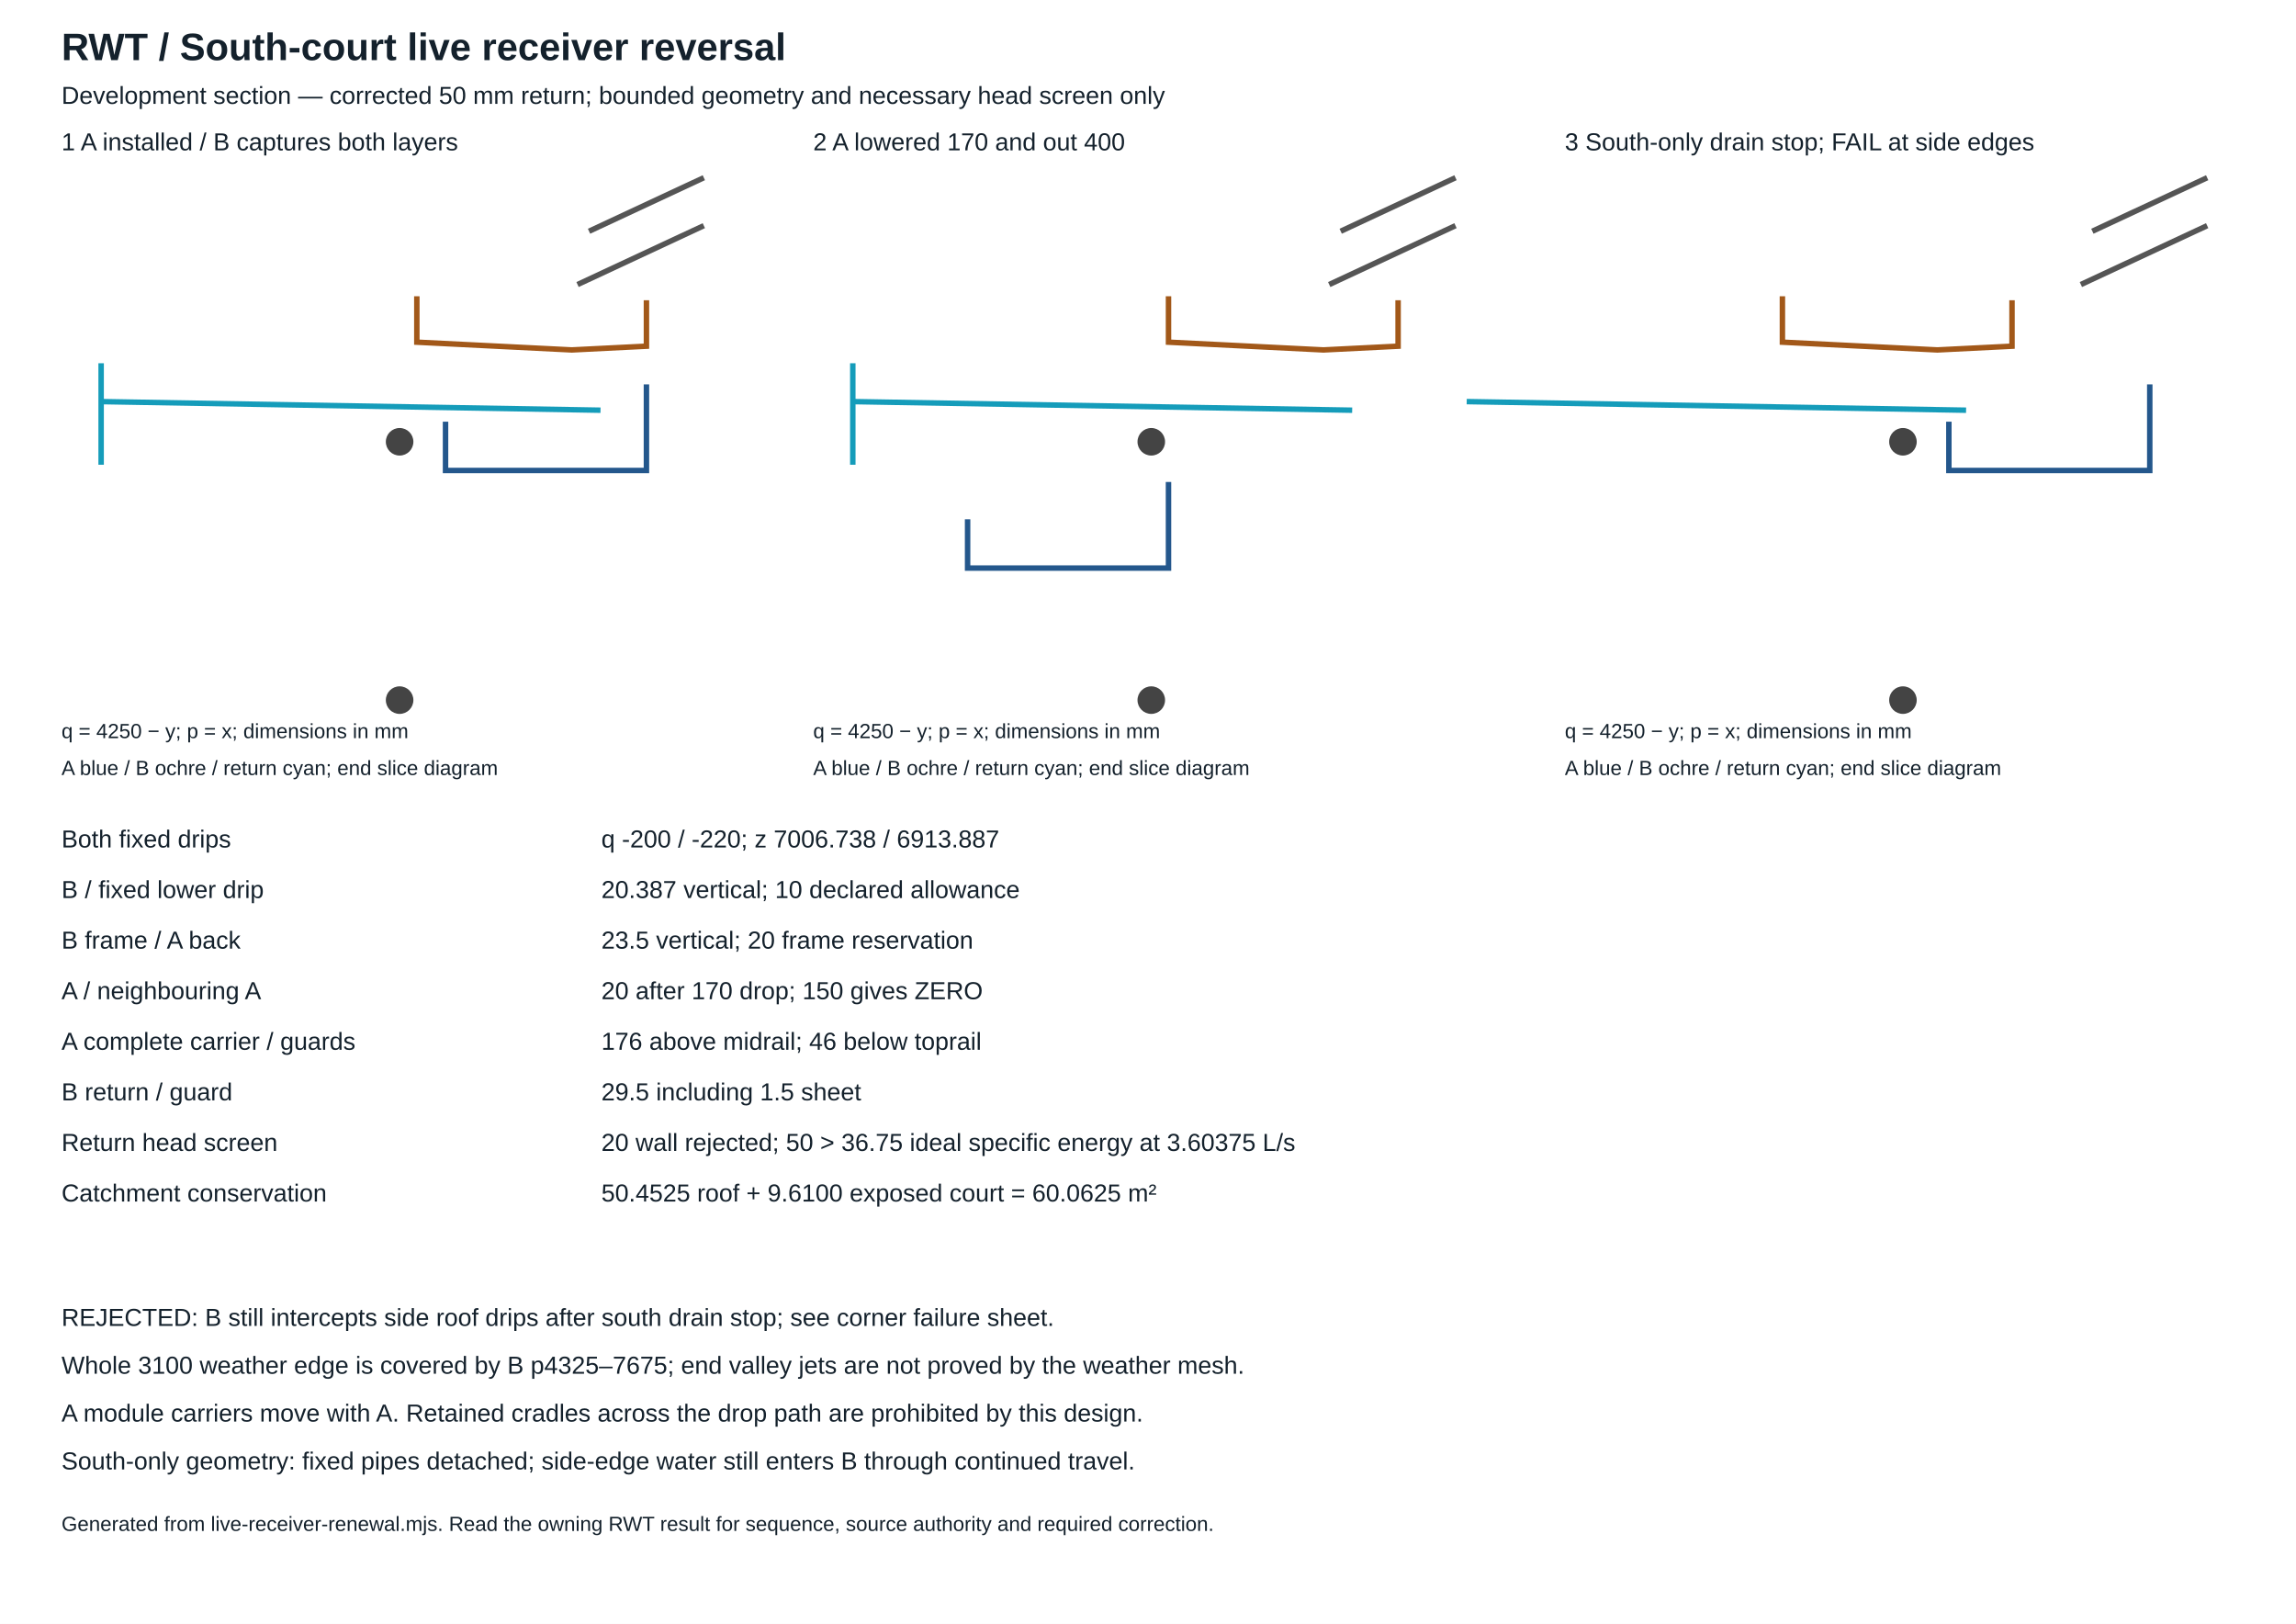
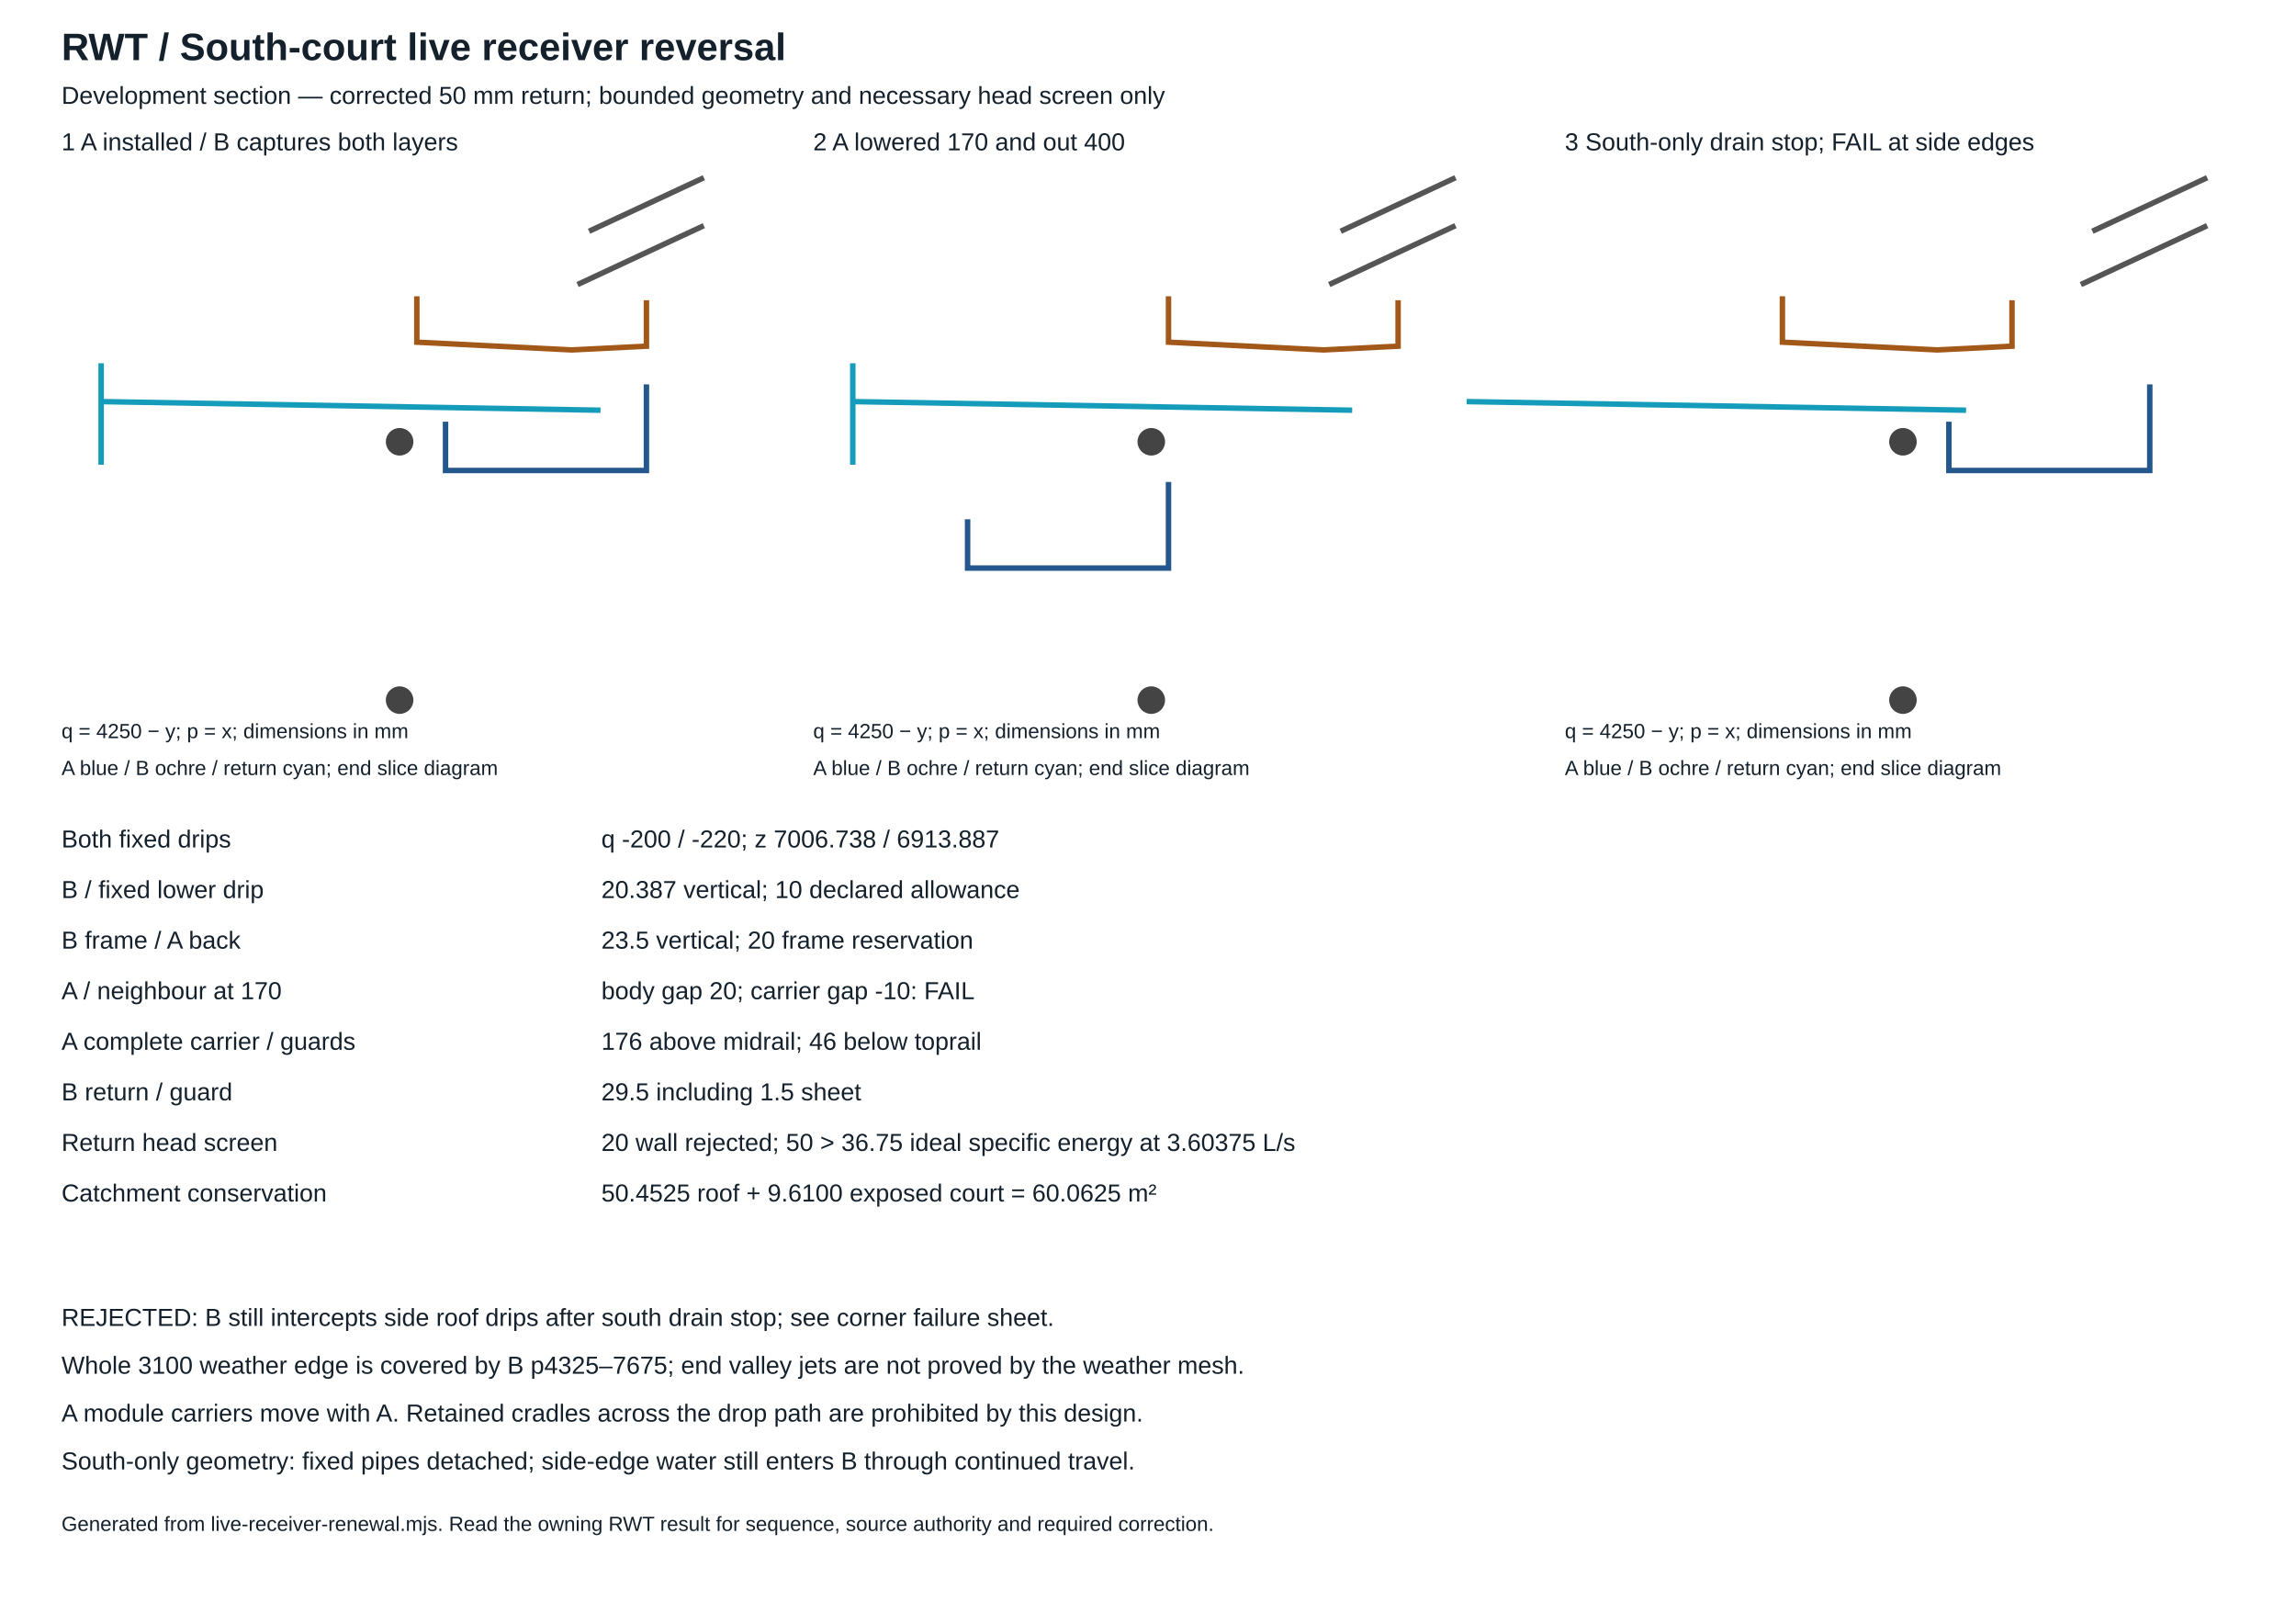
<svg xmlns="http://www.w3.org/2000/svg" width="420mm" height="297mm" viewBox="0 0 1680 1188">
  <rect width="1680" height="1188" fill="white" />
  <style>text{font-family:Arial,sans-serif;fill:#14212c}.title{font-size:28px;font-weight:bold}.sub{font-size:18px}.small{font-size:15px}.a{fill:none;stroke:#24578c;stroke-width:4}.b{fill:none;stroke:#a25819;stroke-width:4}.water{stroke:#159cba;stroke-width:3;fill:none}.fixed{stroke:#555;stroke-width:4;fill:none}</style>
  <text x="45" y="44" class="title">RWT / South-court live receiver reversal</text>
  <text x="45" y="76" class="sub">Development section — corrected 50 mm return; bounded geometry and necessary head screen only</text>
  <text x="45" y="110" class="sub">1  A installed / B captures both layers</text>
  <polyline fill="none" stroke="#555" stroke-width="4" points="515,130 431,169.17" />
  <polyline fill="none" stroke="#555" stroke-width="4" points="515,165.081 422.6,208.168" />
  <polyline fill="none" stroke="#24578c" stroke-width="4" points="326,308.5 326,344.2 473,344.2 473,281.2" />
  <polyline fill="none" stroke="#a25819" stroke-width="4" points="305,216.73 305,250.33 418.4,256 473,253.27 473,219.67" />
  <polyline fill="none" stroke="#159cba" stroke-width="4" points="74,293.8 439.4,300.1" />
  <polyline fill="none" stroke="#159cba" stroke-width="4" points="74,265.744 74,340" />
  <circle cx="292.4" cy="323.2" r="10.08" fill="#444" />
  <circle cx="292.4" cy="512.2" r="10.08" fill="#444" />
  <text x="45" y="540" class="small">q = 4250 − y; p = x; dimensions in mm</text>
  <text x="45" y="567" class="small">A blue / B ochre / return cyan; end slice diagram</text>
  <text x="595" y="110" class="sub">2  A lowered 170 and out 400</text>
  <polyline fill="none" stroke="#555" stroke-width="4" points="1065,130 981,169.17" />
  <polyline fill="none" stroke="#555" stroke-width="4" points="1065,165.081 972.6,208.168" />
  <polyline fill="none" stroke="#24578c" stroke-width="4" points="708,379.9 708,415.6 855,415.6 855,352.6" />
  <polyline fill="none" stroke="#a25819" stroke-width="4" points="855,216.73 855,250.33 968.4,256 1023,253.27 1023,219.67" />
  <polyline fill="none" stroke="#159cba" stroke-width="4" points="624,293.8 989.4,300.1" />
  <polyline fill="none" stroke="#159cba" stroke-width="4" points="624,265.744 624,340" />
  <circle cx="842.4" cy="323.2" r="10.08" fill="#444" />
  <circle cx="842.4" cy="512.2" r="10.08" fill="#444" />
  <text x="595" y="540" class="small">q = 4250 − y; p = x; dimensions in mm</text>
  <text x="595" y="567" class="small">A blue / B ochre / return cyan; end slice diagram</text>
  <text x="1145" y="110" class="sub">3  South-only drain stop; FAIL at side edges</text>
  <polyline fill="none" stroke="#555" stroke-width="4" points="1615,130 1531,169.17" />
  <polyline fill="none" stroke="#555" stroke-width="4" points="1615,165.081 1522.6,208.168" />
  <polyline fill="none" stroke="#24578c" stroke-width="4" points="1426,308.5 1426,344.2 1573,344.2 1573,281.2" />
  <polyline fill="none" stroke="#a25819" stroke-width="4" points="1304.2,216.73 1304.2,250.33 1417.6,256 1472.2,253.27 1472.2,219.67" />
  <polyline fill="none" stroke="#159cba" stroke-width="4" points="1073.2,293.8 1438.6,300.1" />
  <circle cx="1392.4" cy="323.2" r="10.08" fill="#444" />
  <circle cx="1392.4" cy="512.2" r="10.08" fill="#444" />
  <text x="1145" y="540" class="small">q = 4250 − y; p = x; dimensions in mm</text>
  <text x="1145" y="567" class="small">A blue / B ochre / return cyan; end slice diagram</text>
  <text x="45" y="620" class="sub">Both fixed drips</text>
  <text x="440" y="620" class="sub">q -200 / -220; z 7006.738 / 6913.887</text>
  <text x="45" y="657" class="sub">B / fixed lower drip</text>
  <text x="440" y="657" class="sub">20.387 vertical; 10 declared allowance</text>
  <text x="45" y="694" class="sub">B frame / A back</text>
  <text x="440" y="694" class="sub">23.5 vertical; 20 frame reservation</text>
-   <text x="45" y="731" class="sub">A / neighbouring A</text>
-   <text x="440" y="731" class="sub">20 after 170 drop; 150 gives ZERO</text>
+   <text x="45" y="731" class="sub">A / neighbour at 170</text>
+   <text x="440" y="731" class="sub">body gap 20; carrier gap -10: FAIL</text>
  <text x="45" y="768" class="sub">A complete carrier / guards</text>
  <text x="440" y="768" class="sub">176 above midrail; 46 below toprail</text>
  <text x="45" y="805" class="sub">B return / guard</text>
  <text x="440" y="805" class="sub">29.5 including 1.5 sheet</text>
  <text x="45" y="842" class="sub">Return head screen</text>
  <text x="440" y="842" class="sub">20 wall rejected; 50 &gt; 36.75 ideal specific energy at 3.60375 L/s</text>
  <text x="45" y="879" class="sub">Catchment conservation</text>
  <text x="440" y="879" class="sub">50.4525 roof + 9.6100 exposed court = 60.0625 m²</text>
  <text x="45" y="970" class="sub">REJECTED: B still intercepts side roof drips after south drain stop; see corner failure sheet.</text>
  <text x="45" y="1005" class="sub">Whole 3100 weather edge is covered by B p4325–7675; end valley jets are not proved by the weather mesh.</text>
  <text x="45" y="1040" class="sub">A module carriers move with A. Retained cradles across the drop path are prohibited by this design.</text>
  <text x="45" y="1075" class="sub">South-only geometry: fixed pipes detached; side-edge water still enters B through continued travel.</text>
  <text x="45" y="1120" class="small">Generated from live-receiver-renewal.mjs. Read the owning RWT result for sequence, source authority and required correction.</text>
</svg>
